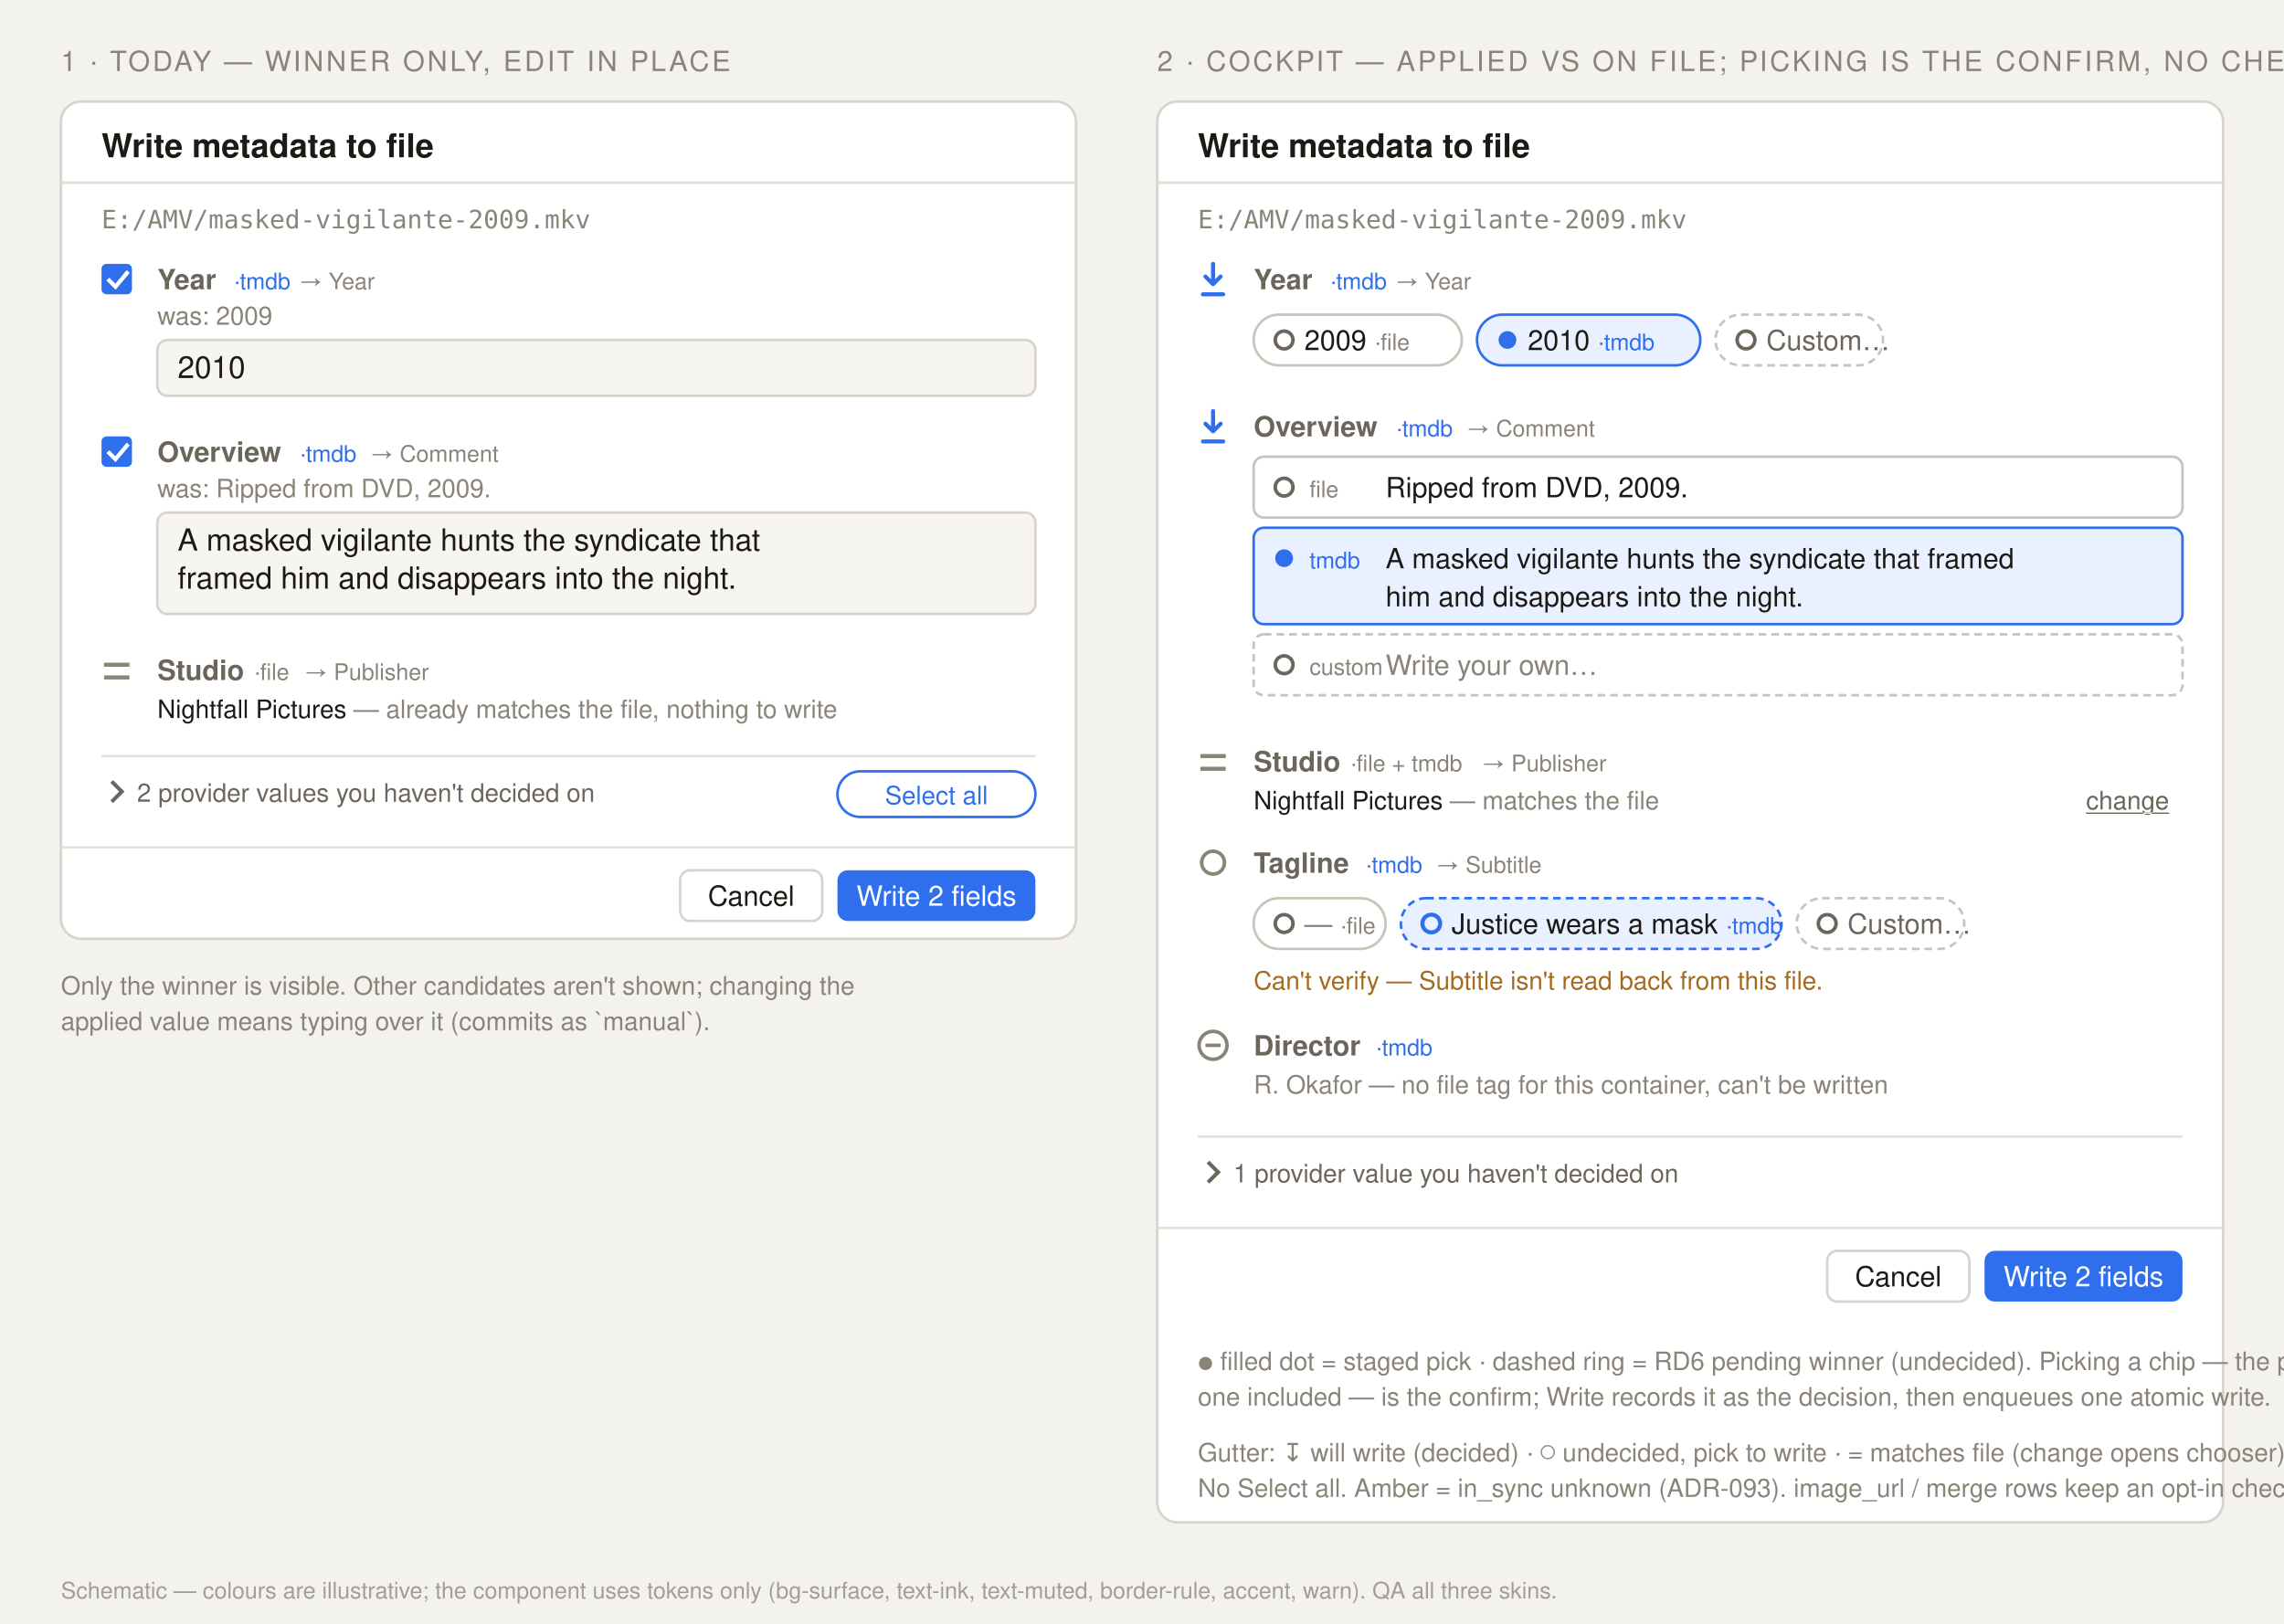
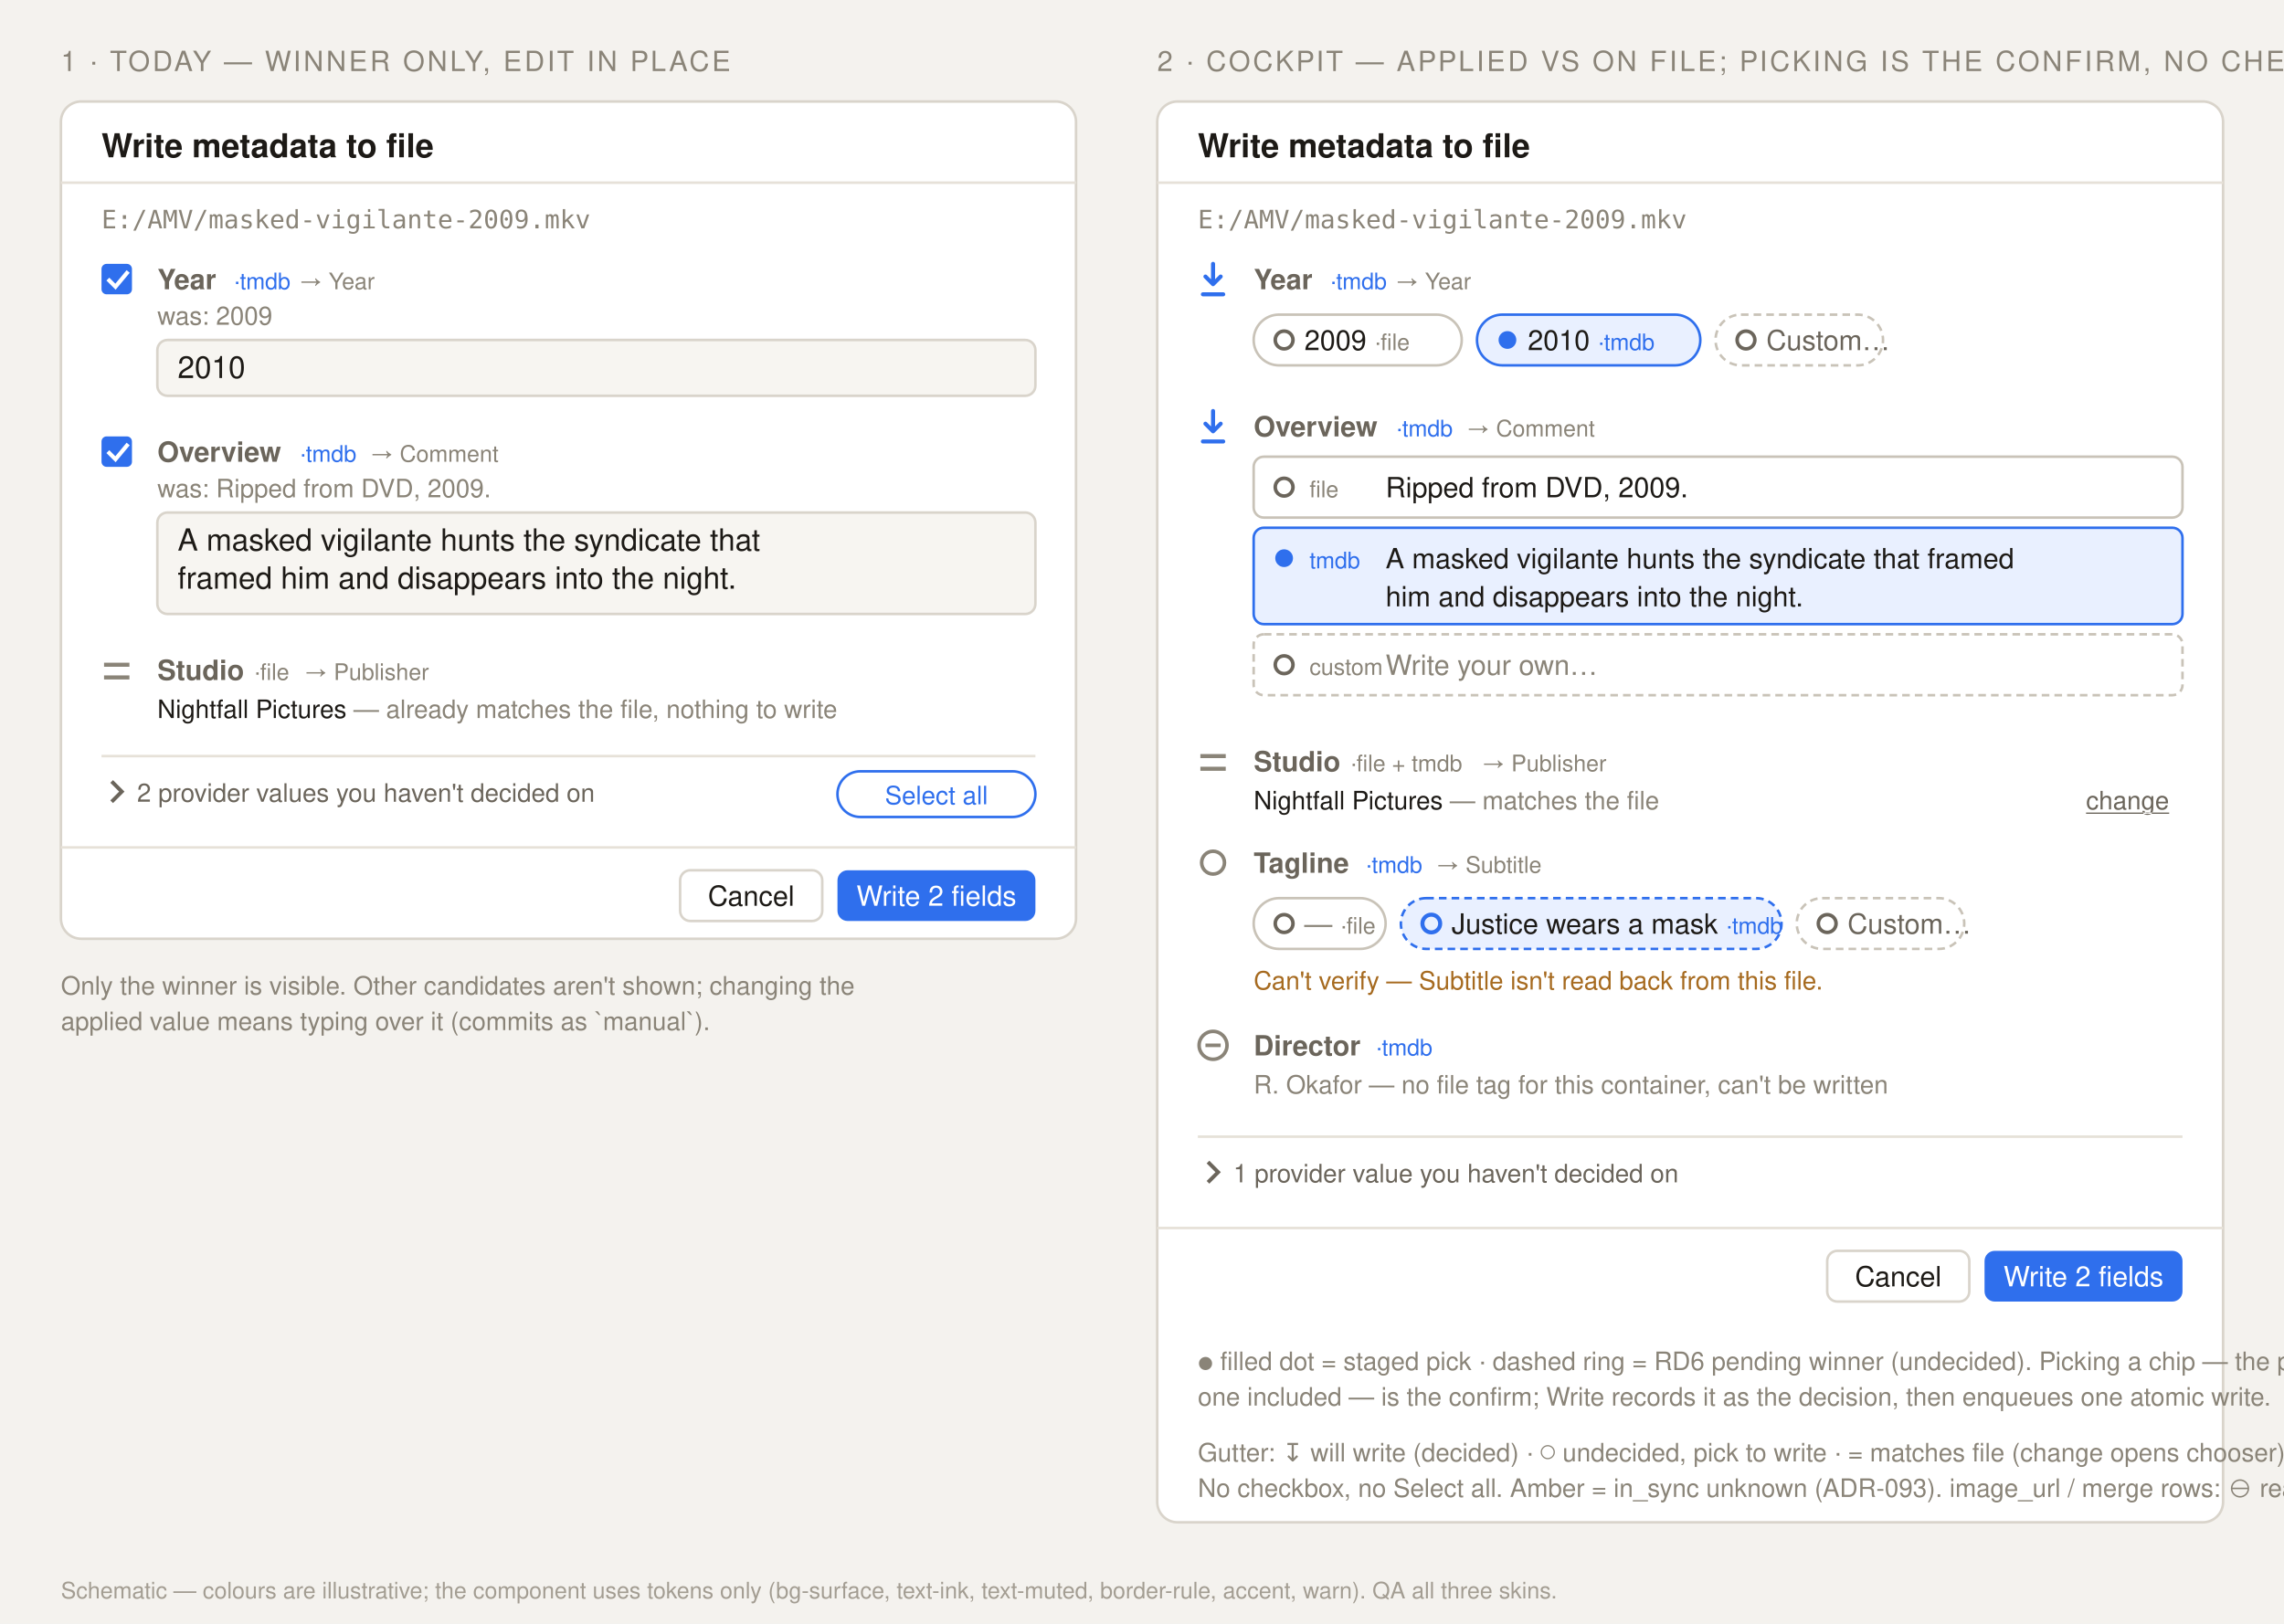
<svg xmlns="http://www.w3.org/2000/svg" width="900" height="640" viewBox="0 0 900 640" role="img" font-family="Segoe UI, Helvetica, Arial, sans-serif">
  <rect width="900" height="640" fill="#f4f2ee" />
  <text x="24" y="28" font-size="11" letter-spacing="1" fill="#8a8478">1 · TODAY — WINNER ONLY, EDIT IN PLACE</text>
  <rect x="24" y="40" width="400" height="330" rx="8" fill="#ffffff" stroke="#d9d4cb" />
  <text x="40" y="62" font-size="13" font-weight="600" fill="#1d1a16">Write metadata to file</text>
  <line x1="24" y1="72" x2="424" y2="72" stroke="#e6e1d8" />
  <text x="40" y="90" font-size="10" fill="#8a8478" font-family="Consolas, monospace">E:/AMV/masked-vigilante-2009.mkv</text>
  <rect x="40" y="104" width="12" height="12" rx="2" fill="#2f6fed" />
  <path d="M42.5 110 l3 3 l5 -6" stroke="#fff" stroke-width="1.6" fill="none" />
  <text x="62" y="114" font-size="11" font-weight="600" fill="#6b655b">Year</text>
  <text x="92" y="114" font-size="9" fill="#2f6fed">·tmdb</text>
  <text x="118" y="114" font-size="9" fill="#8a8478">→ Year</text>
  <text x="62" y="128" font-size="10" fill="#8a8478">was: 2009</text>
  <rect x="62" y="134" width="346" height="22" rx="4" fill="#f7f5f1" stroke="#d9d4cb" />
  <text x="70" y="149" font-size="12" fill="#1d1a16">2010</text>
  <rect x="40" y="172" width="12" height="12" rx="2" fill="#2f6fed" />
  <path d="M42.5 178 l3 3 l5 -6" stroke="#fff" stroke-width="1.6" fill="none" />
  <text x="62" y="182" font-size="11" font-weight="600" fill="#6b655b">Overview</text>
  <text x="118" y="182" font-size="9" fill="#2f6fed">·tmdb</text>
  <text x="146" y="182" font-size="9" fill="#8a8478">→ Comment</text>
  <text x="62" y="196" font-size="10" fill="#8a8478">was: Ripped from DVD, 2009.</text>
  <rect x="62" y="202" width="346" height="40" rx="4" fill="#f7f5f1" stroke="#d9d4cb" />
  <text x="70" y="217" font-size="12" fill="#1d1a16">A masked vigilante hunts the syndicate that</text>
  <text x="70" y="232" font-size="12" fill="#1d1a16">framed him and disappears into the night.</text>
  <path d="M41 262 h10 M41 267 h10" stroke="#8a8478" stroke-width="1.6" />
  <text x="62" y="268" font-size="11" font-weight="600" fill="#6b655b">Studio</text>
  <text x="100" y="268" font-size="9" fill="#8a8478">·file</text>
  <text x="120" y="268" font-size="9" fill="#8a8478">→ Publisher</text>
  <text x="62" y="283" font-size="10" fill="#1d1a16">Nightfall Pictures <tspan fill="#8a8478">— already matches the file, nothing to write</tspan>
  </text>
  <line x1="40" y1="298" x2="408" y2="298" stroke="#e6e1d8" />
  <path d="M44 308 l4 4 l-4 4" stroke="#6b655b" stroke-width="1.5" fill="none" />
  <text x="54" y="316" font-size="10" fill="#6b655b">2 provider values you haven't decided on</text>
  <rect x="330" y="304" width="78" height="18" rx="9" fill="none" stroke="#2f6fed" />
  <text x="369" y="317" font-size="10" fill="#2f6fed" text-anchor="middle">Select all</text>
  <line x1="24" y1="334" x2="424" y2="334" stroke="#e6e1d8" />
  <rect x="268" y="343" width="56" height="20" rx="4" fill="none" stroke="#d9d4cb" />
  <text x="296" y="357" font-size="11" fill="#1d1a16" text-anchor="middle">Cancel</text>
  <rect x="330" y="343" width="78" height="20" rx="4" fill="#2f6fed" />
  <text x="369" y="357" font-size="11" fill="#ffffff" text-anchor="middle">Write 2 fields</text>
  <text x="24" y="392" font-size="10" fill="#8a8478">Only the winner is visible. Other candidates aren't shown; changing the</text>
  <text x="24" y="406" font-size="10" fill="#8a8478">applied value means typing over it (commits as `manual`).</text>
  <text x="456" y="28" font-size="11" letter-spacing="1" fill="#8a8478">2 · COCKPIT — APPLIED VS ON FILE; PICKING IS THE CONFIRM, NO CHECKBOXES</text>
  <rect x="456" y="40" width="420" height="560" rx="8" fill="#ffffff" stroke="#d9d4cb" />
  <text x="472" y="62" font-size="13" font-weight="600" fill="#1d1a16">Write metadata to file</text>
  <line x1="456" y1="72" x2="876" y2="72" stroke="#e6e1d8" />
  <text x="472" y="90" font-size="10" fill="#8a8478" font-family="Consolas, monospace">E:/AMV/masked-vigilante-2009.mkv</text>
  <path d="M478 104 v8 m-3 -3 l3 3 l3 -3 M474 116 h8" stroke="#2f6fed" stroke-width="1.6" fill="none" stroke-linecap="round" stroke-linejoin="round" />
  <text x="494" y="114" font-size="11" font-weight="600" fill="#6b655b">Year</text>
  <text x="524" y="114" font-size="9" fill="#2f6fed">·tmdb</text>
  <text x="550" y="114" font-size="9" fill="#8a8478">→ Year</text>
  <rect x="494" y="124" width="82" height="20" rx="10" fill="none" stroke="#c9c3b8" />
  <circle cx="506" cy="134" r="3.5" fill="none" stroke="#6b655b" stroke-width="1.4" />
  <text x="514" y="138" font-size="11" fill="#1d1a16">2009 <tspan font-size="9" fill="#8a8478">·file</tspan>
  </text>
  <rect x="582" y="124" width="88" height="20" rx="10" fill="#e9f0ff" stroke="#2f6fed" />
  <circle cx="594" cy="134" r="3.5" fill="#2f6fed" />
  <text x="602" y="138" font-size="11" fill="#1d1a16">2010 <tspan font-size="9" fill="#2f6fed">·tmdb</tspan>
  </text>
  <rect x="676" y="124" width="66" height="20" rx="10" fill="none" stroke="#c9c3b8" stroke-dasharray="3 2" />
  <circle cx="688" cy="134" r="3.5" fill="none" stroke="#6b655b" stroke-width="1.4" />
  <text x="696" y="138" font-size="11" fill="#6b655b">Custom…</text>
  <path d="M478 162 v8 m-3 -3 l3 3 l3 -3 M474 174 h8" stroke="#2f6fed" stroke-width="1.6" fill="none" stroke-linecap="round" stroke-linejoin="round" />
  <text x="494" y="172" font-size="11" font-weight="600" fill="#6b655b">Overview</text>
  <text x="550" y="172" font-size="9" fill="#2f6fed">·tmdb</text>
  <text x="578" y="172" font-size="9" fill="#8a8478">→ Comment</text>
  <rect x="494" y="180" width="366" height="24" rx="4" fill="none" stroke="#c9c3b8" />
  <circle cx="506" cy="192" r="3.5" fill="none" stroke="#6b655b" stroke-width="1.4" />
  <text x="516" y="196" font-size="9" fill="#8a8478">file</text>
  <text x="546" y="196" font-size="11" fill="#1d1a16">Ripped from DVD, 2009.</text>
  <rect x="494" y="208" width="366" height="38" rx="4" fill="#e9f0ff" stroke="#2f6fed" />
  <circle cx="506" cy="220" r="3.5" fill="#2f6fed" />
  <text x="516" y="224" font-size="9" fill="#2f6fed">tmdb</text>
  <text x="546" y="224" font-size="11" fill="#1d1a16">A masked vigilante hunts the syndicate that framed</text>
  <text x="546" y="239" font-size="11" fill="#1d1a16">him and disappears into the night.</text>
  <rect x="494" y="250" width="366" height="24" rx="4" fill="none" stroke="#c9c3b8" stroke-dasharray="3 2" />
  <circle cx="506" cy="262" r="3.5" fill="none" stroke="#6b655b" stroke-width="1.4" />
  <text x="516" y="266" font-size="9" fill="#8a8478">custom</text>
  <text x="546" y="266" font-size="11" fill="#8a8478">Write your own…</text>
  <path d="M473 298 h10 M473 303 h10" stroke="#8a8478" stroke-width="1.6" />
  <text x="494" y="304" font-size="11" font-weight="600" fill="#6b655b">Studio</text>
  <text x="532" y="304" font-size="9" fill="#8a8478">·file + tmdb</text>
  <text x="584" y="304" font-size="9" fill="#8a8478">→ Publisher</text>
  <text x="494" y="319" font-size="10" fill="#1d1a16">Nightfall Pictures <tspan fill="#8a8478">— matches the file</tspan>
  </text>
  <text x="822" y="319" font-size="10" fill="#6b655b" text-decoration="underline">change</text>
  <circle cx="478" cy="340" r="4.5" fill="none" stroke="#8a8478" stroke-width="1.4" />
  <text x="494" y="344" font-size="11" font-weight="600" fill="#6b655b">Tagline</text>
  <text x="538" y="344" font-size="9" fill="#2f6fed">·tmdb</text>
  <text x="566" y="344" font-size="9" fill="#8a8478">→ Subtitle</text>
  <rect x="494" y="354" width="52" height="20" rx="10" fill="none" stroke="#c9c3b8" />
  <circle cx="506" cy="364" r="3.5" fill="none" stroke="#6b655b" stroke-width="1.4" />
  <text x="514" y="368" font-size="11" fill="#8a8478">— <tspan font-size="9">·file</tspan>
  </text>
  <rect x="552" y="354" width="150" height="20" rx="10" fill="#e9f0ff" stroke="#2f6fed" stroke-dasharray="3 2" />
  <circle cx="564" cy="364" r="3.5" fill="none" stroke="#2f6fed" stroke-width="1.6" />
  <text x="572" y="368" font-size="11" fill="#1d1a16">Justice wears a mask <tspan font-size="9" fill="#2f6fed">·tmdb</tspan>
  </text>
  <rect x="708" y="354" width="66" height="20" rx="10" fill="none" stroke="#c9c3b8" stroke-dasharray="3 2" />
  <circle cx="720" cy="364" r="3.5" fill="none" stroke="#6b655b" stroke-width="1.4" />
  <text x="728" y="368" font-size="11" fill="#6b655b">Custom…</text>
  <text x="494" y="390" font-size="10" fill="#a66a1f">Can't verify — Subtitle isn't read back from this file.</text>
  <circle cx="478" cy="412" r="5.5" fill="none" stroke="#8a8478" stroke-width="1.4" />
  <path d="M475 412 h6" stroke="#8a8478" stroke-width="1.4" />
  <text x="494" y="416" font-size="11" font-weight="600" fill="#6b655b">Director</text>
  <text x="542" y="416" font-size="9" fill="#2f6fed">·tmdb</text>
  <text x="494" y="431" font-size="10" fill="#8a8478">R. Okafor <tspan>— no file tag for this container, can't be written</tspan>
  </text>
  <line x1="472" y1="448" x2="860" y2="448" stroke="#e6e1d8" />
  <path d="M476 458 l4 4 l-4 4" stroke="#6b655b" stroke-width="1.5" fill="none" />
  <text x="486" y="466" font-size="10" fill="#6b655b">1 provider value you haven't decided on</text>
  <line x1="456" y1="484" x2="876" y2="484" stroke="#e6e1d8" />
  <rect x="720" y="493" width="56" height="20" rx="4" fill="none" stroke="#d9d4cb" />
  <text x="748" y="507" font-size="11" fill="#1d1a16" text-anchor="middle">Cancel</text>
  <rect x="782" y="493" width="78" height="20" rx="4" fill="#2f6fed" />
  <text x="821" y="507" font-size="11" fill="#ffffff" text-anchor="middle">Write 2 fields</text>
  <text x="472" y="540" font-size="10" fill="#8a8478">● filled dot = staged pick · dashed ring = RD6 pending winner (undecided). Picking a chip — the pending</text>
  <text x="472" y="554" font-size="10" fill="#8a8478">one included — is the confirm; Write records it as the decision, then enqueues one atomic write.</text>
  <text x="472" y="576" font-size="10" fill="#8a8478">Gutter: ↧ will write (decided) · ○ undecided, pick to write · = matches file (change opens chooser) · ⊖ no tag.</text>
-   <text x="472" y="590" font-size="10" fill="#8a8478">No Select all. Amber = in_sync unknown (ADR-093). image_url / merge rows keep an opt-in checkbox (403 / 401).</text>
+   <text x="472" y="590" font-size="10" fill="#8a8478">No checkbox, no Select all. Amber = in_sync unknown (ADR-093). image_url / merge rows: ⊖ read-only until 403 / 401.</text>
  <text x="24" y="630" font-size="9" fill="#a39d92">Schematic — colours are illustrative; the component uses tokens only (bg-surface, text-ink, text-muted, border-rule, accent, warn). QA all three skins.</text>
</svg>
